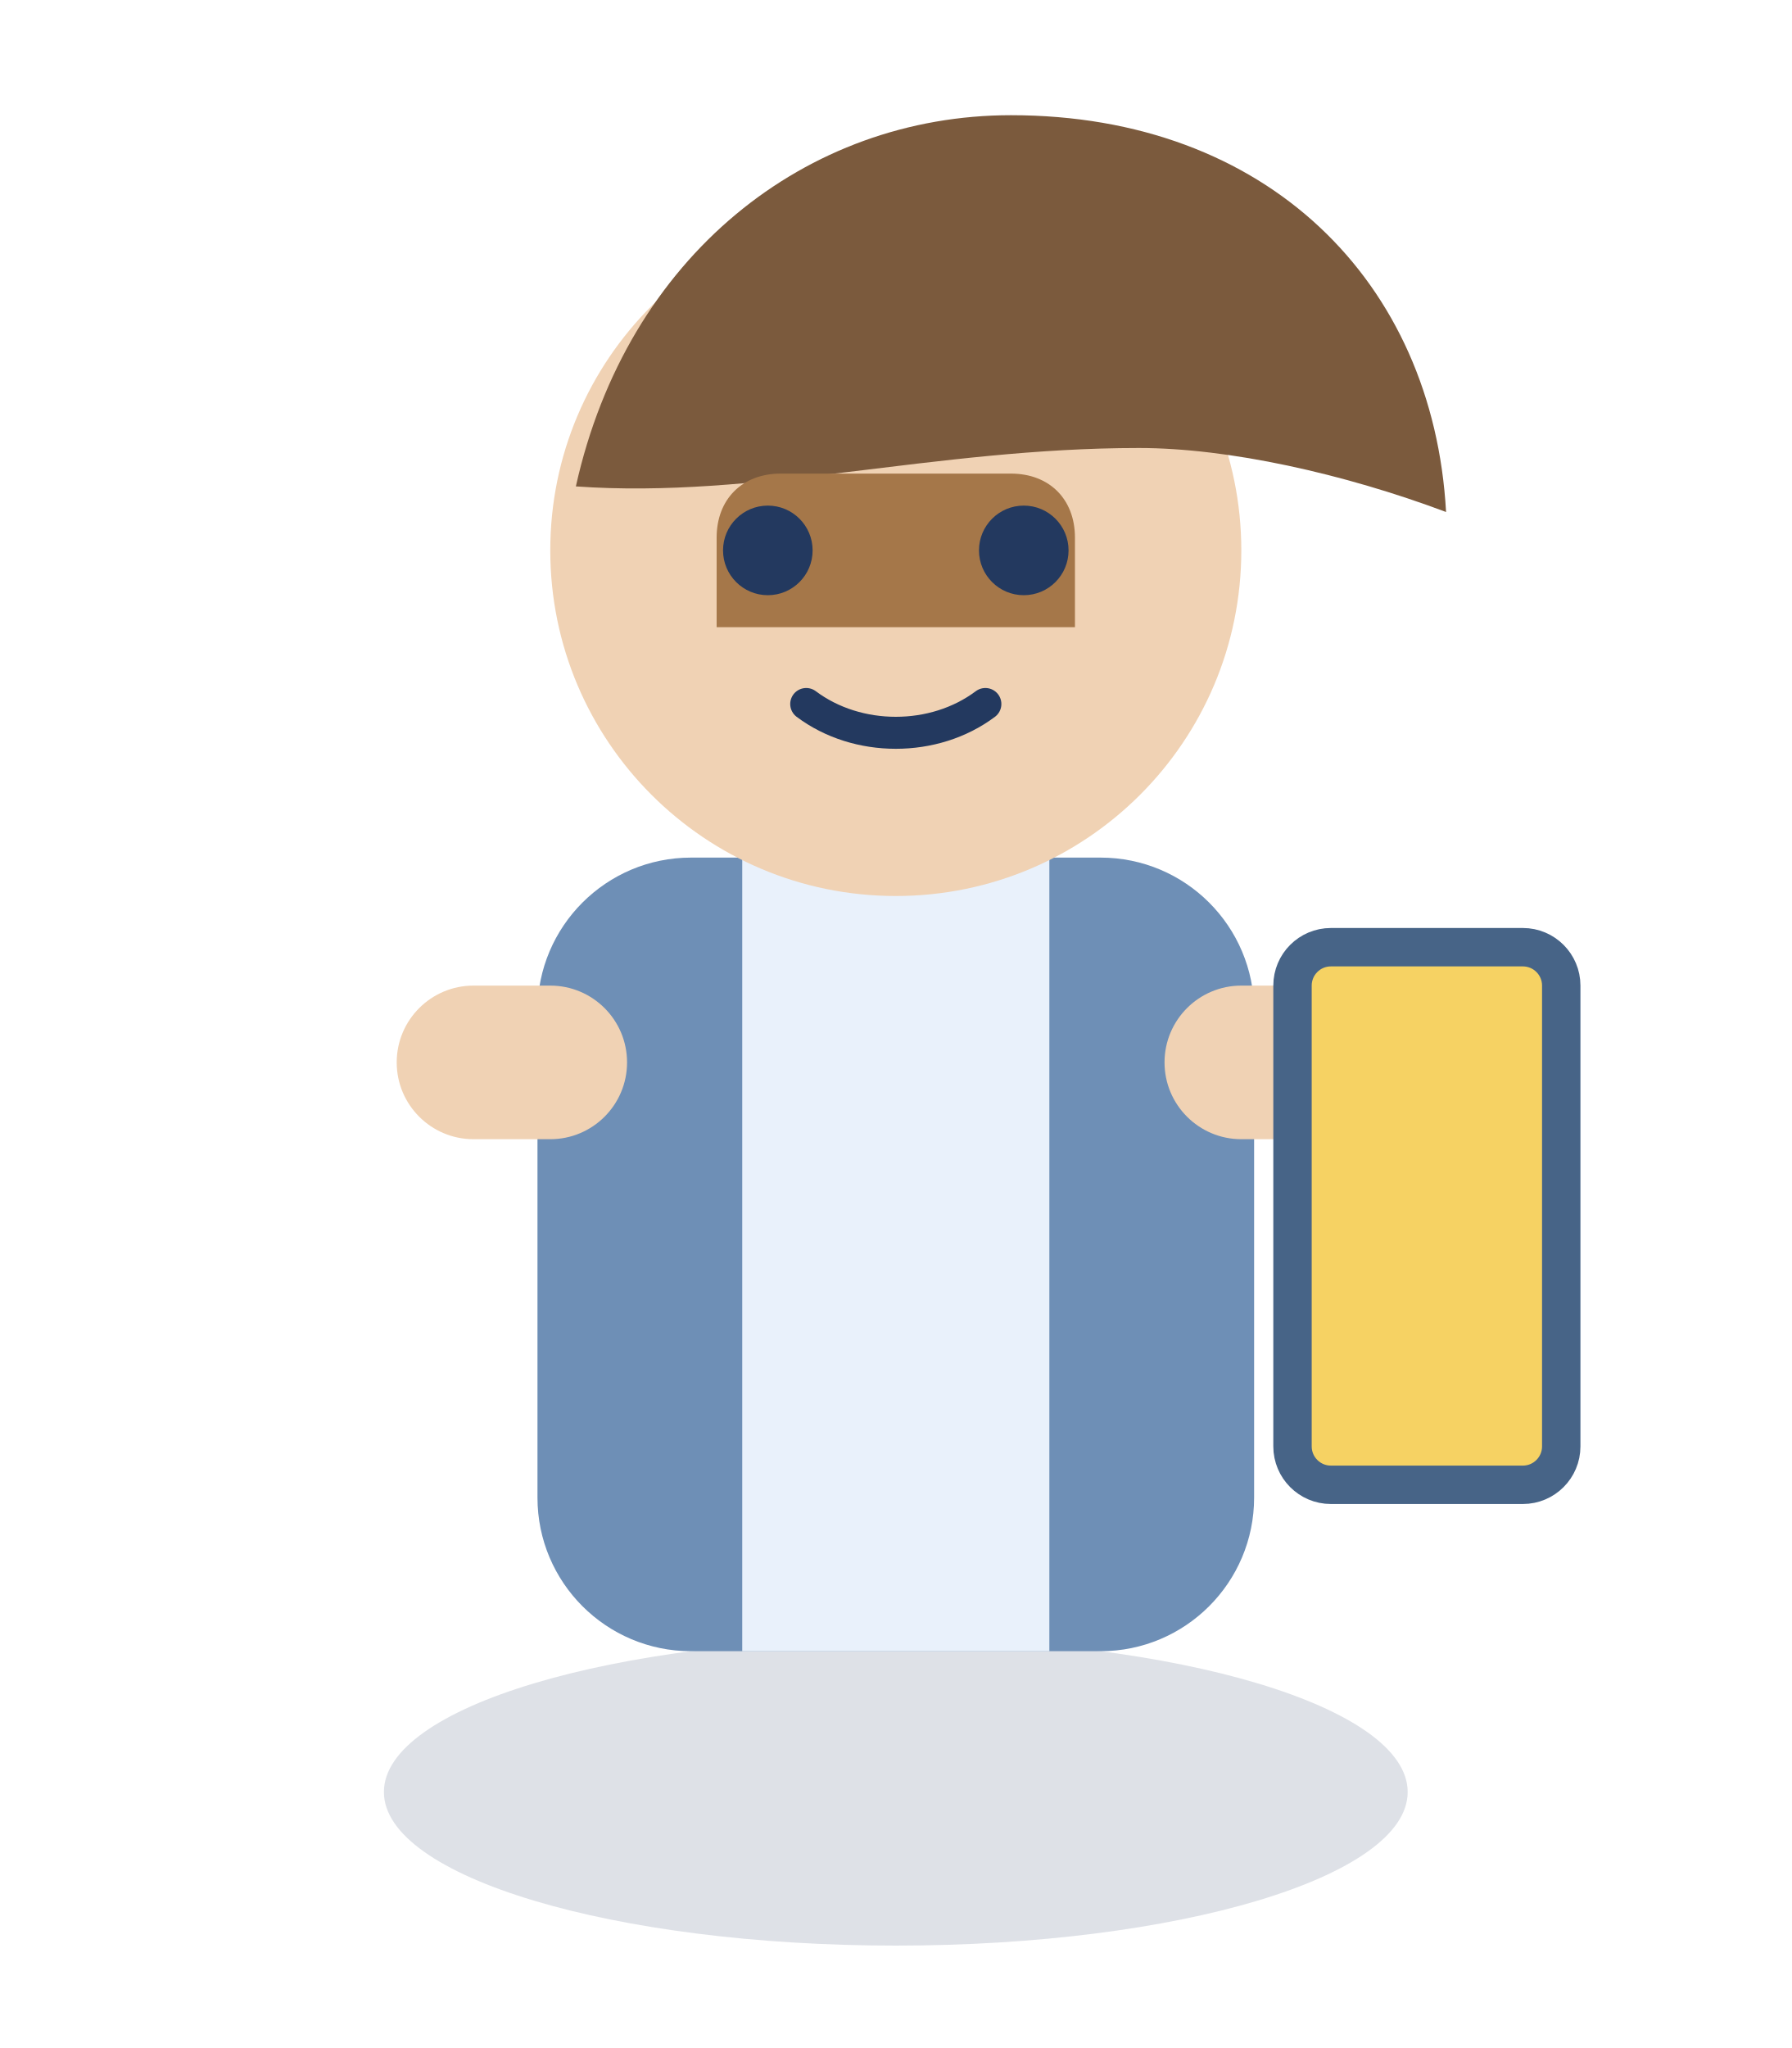
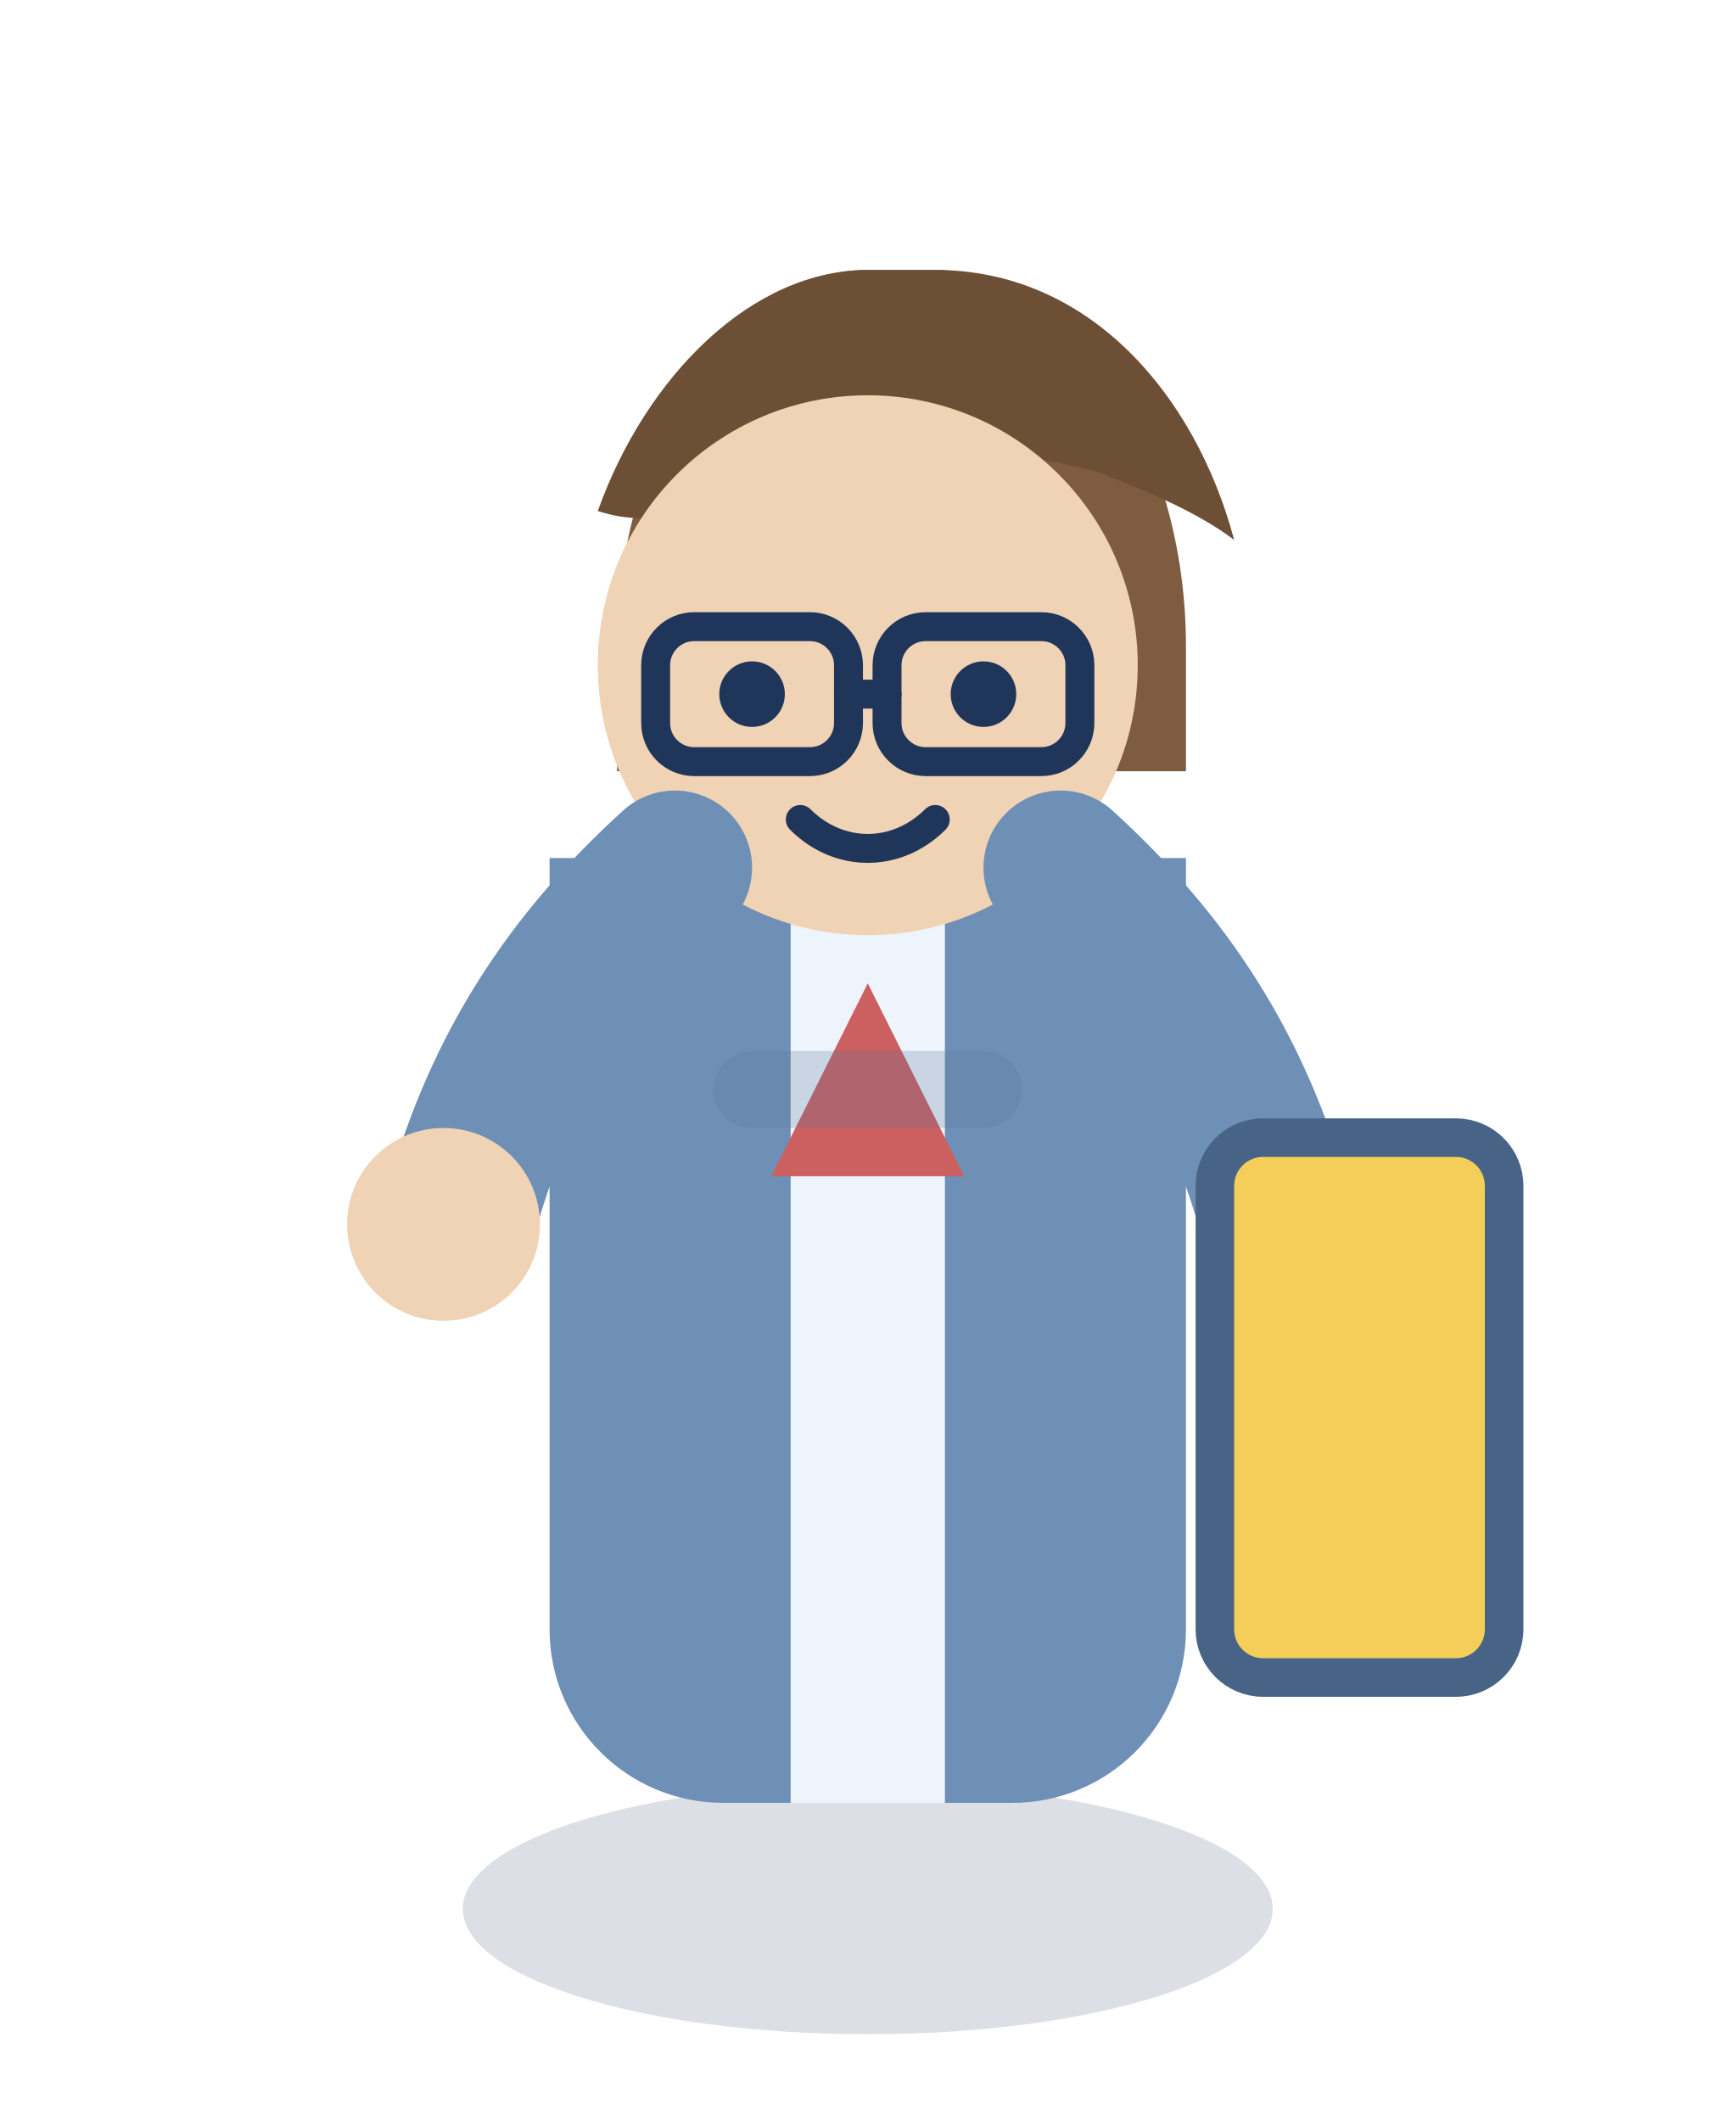
- <svg xmlns="http://www.w3.org/2000/svg" viewBox="0 0 140 160">
-   <ellipse cx="70" cy="140" rx="40" ry="12" fill="rgba(36,57,95,0.15)" />
-   <rect x="42" y="67" width="56" height="62" rx="12" fill="#6e8fb6" />
-   <rect x="58" y="67" width="24" height="62" fill="#e9f1fb" />
-   <circle cx="70" cy="43" r="27" fill="#f0d2b4" />
-   <path d="M45 38c4-18 18-29 34-29 20 0 33 13 34 31-8-3-17-5-24-5-16 0-30 4-44 3z" fill="#7b5a3d" />
-   <path d="M56 42c0-3 2-5 5-5h18c3 0 5 2 5 5v7H56z" fill="#a57749" />
-   <circle cx="60" cy="43" r="3.5" fill="#23395f" />
-   <circle cx="80" cy="43" r="3.5" fill="#23395f" />
-   <path d="M63 55c4 3 10 3 14 0" fill="none" stroke="#23395f" stroke-width="2.5" stroke-linecap="round" />
-   <rect x="31" y="77" width="18" height="12" rx="6" fill="#f0d2b4" />
-   <rect x="91" y="77" width="18" height="12" rx="6" fill="#f0d2b4" />
-   <rect x="101" y="74" width="21" height="42" rx="3" fill="#f6d263" stroke="#476487" stroke-width="3" />
+ <svg xmlns="http://www.w3.org/2000/svg" viewBox="0 0 180 220">
+   <ellipse cx="90" cy="198" rx="42" ry="13" fill="rgba(32,53,90,.16)" />
+   <path d="M57 89h66v80a18 18 0 0 1-18 18H75a18 18 0 0 1-18-18Z" fill="#6e8fb6" />
+   <path d="M82 89h16v98H82z" fill="#eef4fb" />
+   <path d="M90 102l10 20H80z" fill="#cc5f5f" />
+   <path d="M64 67c0-21 12-39 26-39h7c14 0 26 18 26 39v13H64Z" fill="#7e5c3f" />
+   <path d="M72 53c12-7 27-8 42-4 5 2 10 4 14 7-4-15-15-28-31-28h-7c-12 0-23 11-28 25 3 1 6 1 10 0Z" fill="#6d4f36" />
+   <circle cx="90" cy="69" r="28" fill="#f0d2b4" />
+   <rect x="68" y="65" width="20" height="14" rx="4" fill="none" stroke="#20355a" stroke-width="3" />
+   <rect x="92" y="65" width="20" height="14" rx="4" fill="none" stroke="#20355a" stroke-width="3" />
+   <path d="M88 72h4" stroke="#20355a" stroke-width="3" stroke-linecap="round" />
+   <circle cx="78" cy="72" r="3.4" fill="#20355a" />
+   <circle cx="102" cy="72" r="3.4" fill="#20355a" />
+   <path d="M83 85c4 4 10 4 14 0" fill="none" stroke="#20355a" stroke-width="3" stroke-linecap="round" />
+   <path d="M70 90c-11 10-18 21-22 35" fill="none" stroke="#6e8fb6" stroke-width="16" stroke-linecap="round" />
+   <path d="M110 90c11 10 18 21 22 35" fill="none" stroke="#6e8fb6" stroke-width="16" stroke-linecap="round" />
+   <circle cx="46" cy="127" r="10" fill="#f0d2b4" />
+   <circle cx="134" cy="127" r="10" fill="#f0d2b4" />
+   <rect x="126" y="118" width="30" height="56" rx="5" fill="#f4ce59" stroke="#476487" stroke-width="4" />
+   <rect x="74" y="109" width="32" height="8" rx="4" fill="#5b769a" opacity=".25" />
</svg>
